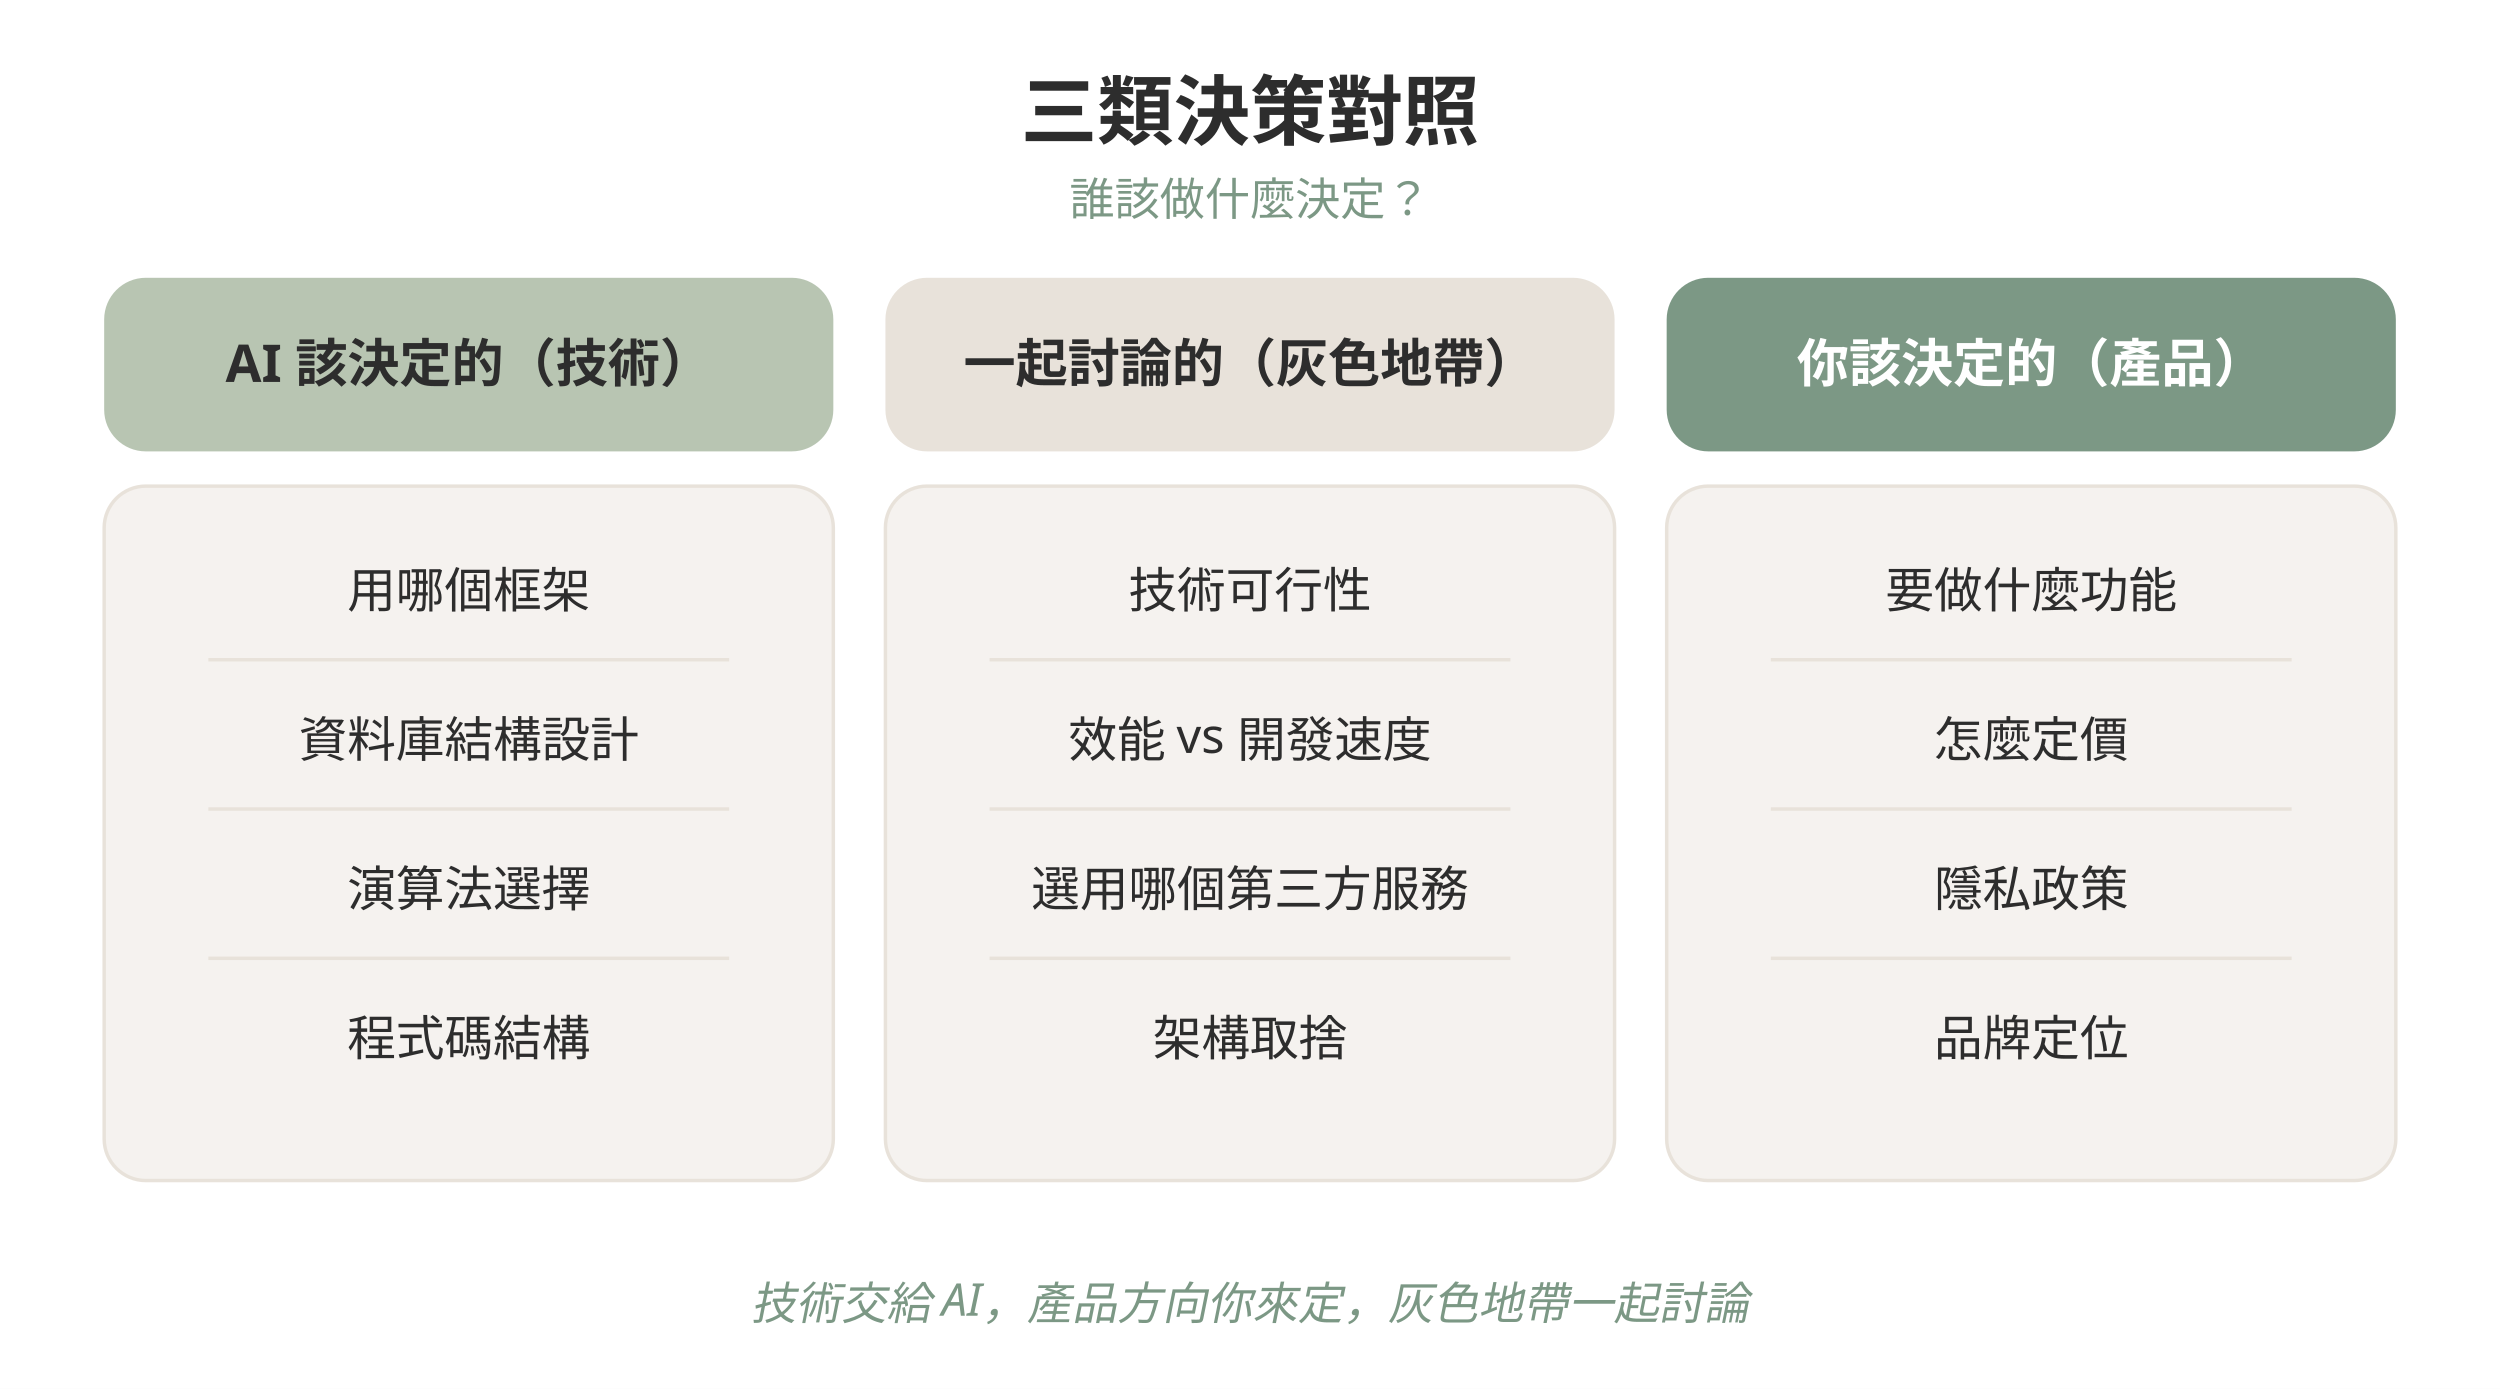
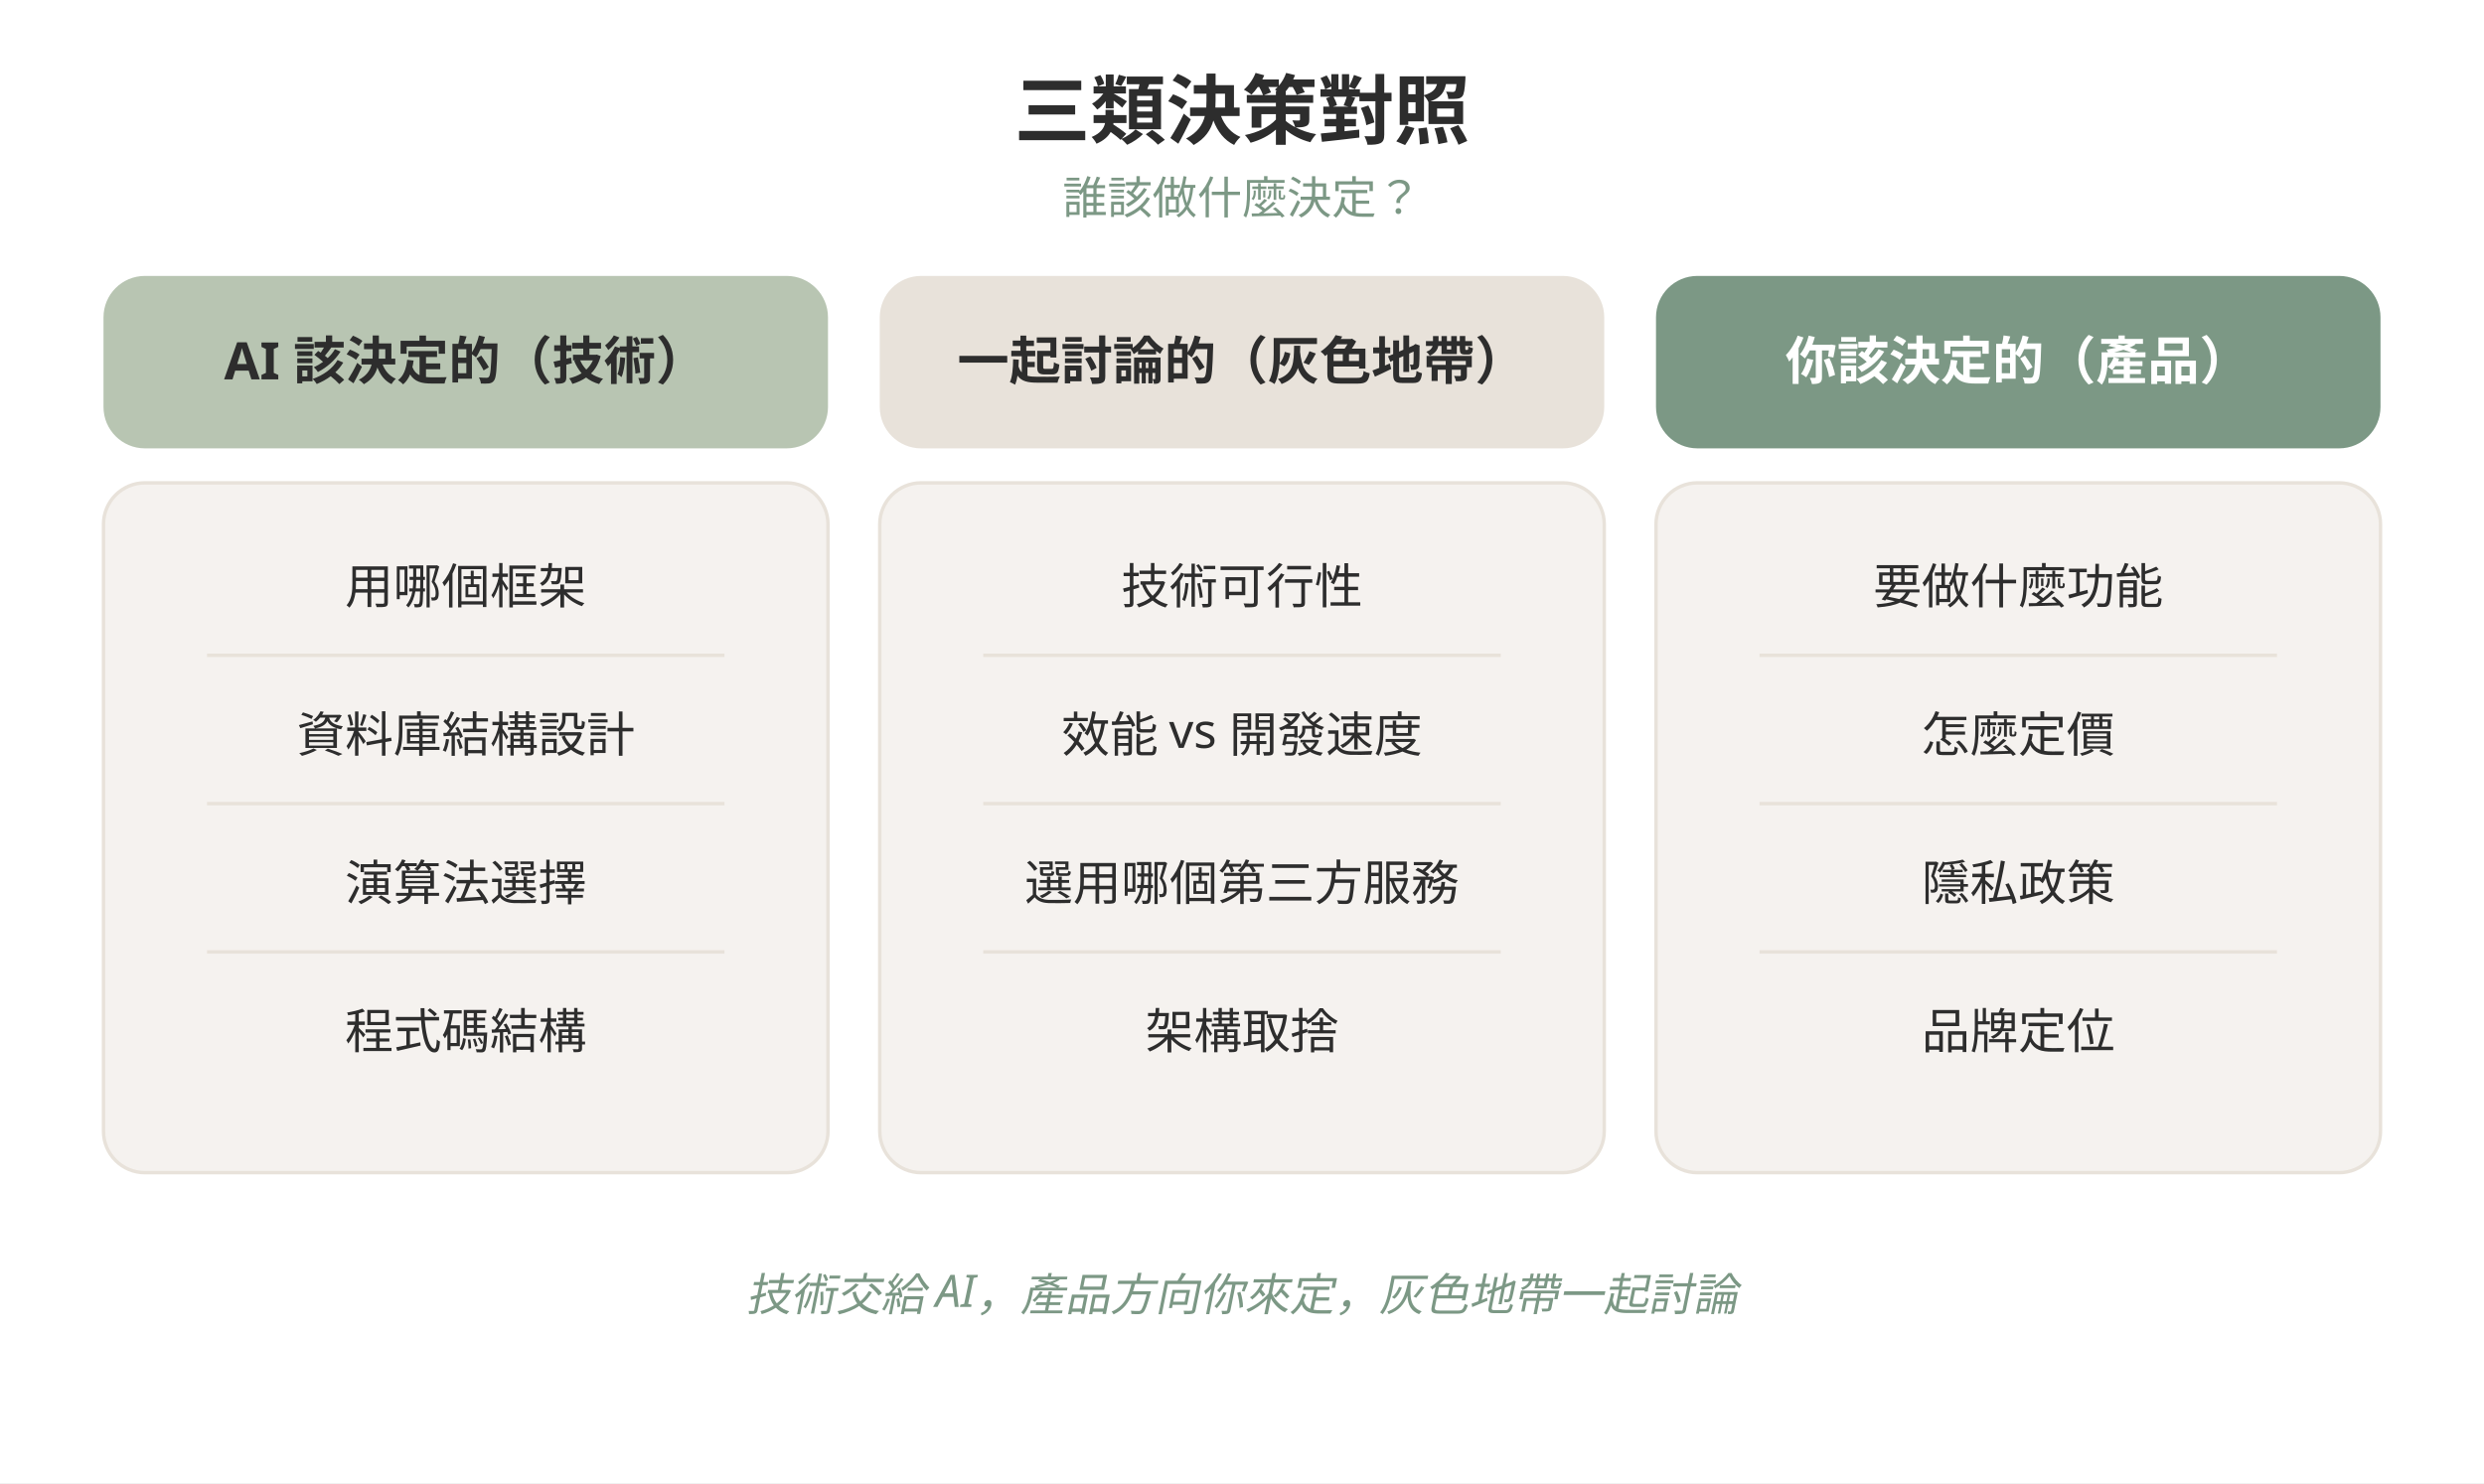
- <svg xmlns="http://www.w3.org/2000/svg" width="720" height="400" viewBox="0 0 720 400">
-   <rect width="720" height="400" fill="#FFFFFF" />
+ <svg xmlns="http://www.w3.org/2000/svg" width="720" height="430" viewBox="0 0 720 430">
+   <rect width="720" height="430" fill="#FFFFFF" />
  <text x="360" y="40" font-family="PingFang TC, Noto Sans TC, sans-serif" font-size="22" font-weight="bold" fill="#2D2D2D" text-anchor="middle">三類決策對照</text>
  <text x="360" y="62" font-family="PingFang TC, Noto Sans TC, sans-serif" font-size="13" fill="#7C9885" text-anchor="middle">誰該做什麼決定？</text>
  <rect x="30" y="80" width="210" height="50" rx="12" fill="#B8C5B2" />
  <text x="135" y="110" font-family="PingFang TC, Noto Sans TC, sans-serif" font-size="15" font-weight="bold" fill="#2D2D2D" text-anchor="middle">AI 該決定的（技術）</text>
  <rect x="30" y="140" width="210" height="200" rx="12" fill="#F5F2EF" stroke="#E8E2DA" stroke-width="1" />
  <text x="135" y="175" font-family="PingFang TC, Noto Sans TC, sans-serif" font-size="14" fill="#2D2D2D" text-anchor="middle">用哪個框架</text>
  <line x1="60" y1="190" x2="210" y2="190" stroke="#E8E2DA" stroke-width="1" />
  <text x="135" y="218" font-family="PingFang TC, Noto Sans TC, sans-serif" font-size="14" fill="#2D2D2D" text-anchor="middle">資料庫結構設計</text>
  <line x1="60" y1="233" x2="210" y2="233" stroke="#E8E2DA" stroke-width="1" />
  <text x="135" y="261" font-family="PingFang TC, Noto Sans TC, sans-serif" font-size="14" fill="#2D2D2D" text-anchor="middle">演算法選擇</text>
  <line x1="60" y1="276" x2="210" y2="276" stroke="#E8E2DA" stroke-width="1" />
  <text x="135" y="304" font-family="PingFang TC, Noto Sans TC, sans-serif" font-size="14" fill="#2D2D2D" text-anchor="middle">程式碼結構</text>
  <rect x="255" y="80" width="210" height="50" rx="12" fill="#E8E2DA" />
  <text x="360" y="110" font-family="PingFang TC, Noto Sans TC, sans-serif" font-size="15" font-weight="bold" fill="#2D2D2D" text-anchor="middle">一起討論的（灰色地帶）</text>
  <rect x="255" y="140" width="210" height="200" rx="12" fill="#F5F2EF" stroke="#E8E2DA" stroke-width="1" />
  <text x="360" y="175" font-family="PingFang TC, Noto Sans TC, sans-serif" font-size="14" fill="#2D2D2D" text-anchor="middle">技術可行性</text>
  <line x1="285" y1="190" x2="435" y2="190" stroke="#E8E2DA" stroke-width="1" />
  <text x="360" y="218" font-family="PingFang TC, Noto Sans TC, sans-serif" font-size="14" fill="#2D2D2D" text-anchor="middle">效能 vs 開發速度</text>
  <line x1="285" y1="233" x2="435" y2="233" stroke="#E8E2DA" stroke-width="1" />
  <text x="360" y="261" font-family="PingFang TC, Noto Sans TC, sans-serif" font-size="14" fill="#2D2D2D" text-anchor="middle">選用哪個第三方服務</text>
  <line x1="285" y1="276" x2="435" y2="276" stroke="#E8E2DA" stroke-width="1" />
  <text x="360" y="304" font-family="PingFang TC, Noto Sans TC, sans-serif" font-size="14" fill="#2D2D2D" text-anchor="middle">架構取捨</text>
  <rect x="480" y="80" width="210" height="50" rx="12" fill="#7C9885" />
  <text x="585" y="110" font-family="PingFang TC, Noto Sans TC, sans-serif" font-size="15" font-weight="bold" fill="#FFFFFF" text-anchor="middle">你該決定的（產品）</text>
  <rect x="480" y="140" width="210" height="200" rx="12" fill="#F5F2EF" stroke="#E8E2DA" stroke-width="1" />
  <text x="585" y="175" font-family="PingFang TC, Noto Sans TC, sans-serif" font-size="14" fill="#2D2D2D" text-anchor="middle">要做什麼功能</text>
  <line x1="510" y1="190" x2="660" y2="190" stroke="#E8E2DA" stroke-width="1" />
  <text x="585" y="218" font-family="PingFang TC, Noto Sans TC, sans-serif" font-size="14" fill="#2D2D2D" text-anchor="middle">怎麼定價</text>
  <line x1="510" y1="233" x2="660" y2="233" stroke="#E8E2DA" stroke-width="1" />
  <text x="585" y="261" font-family="PingFang TC, Noto Sans TC, sans-serif" font-size="14" fill="#2D2D2D" text-anchor="middle">隱私政策</text>
  <line x1="510" y1="276" x2="660" y2="276" stroke="#E8E2DA" stroke-width="1" />
  <text x="585" y="304" font-family="PingFang TC, Noto Sans TC, sans-serif" font-size="14" fill="#2D2D2D" text-anchor="middle">品牌定位</text>
  <text x="360" y="380" font-family="PingFang TC, Noto Sans TC, sans-serif" font-size="13" fill="#7C9885" text-anchor="middle" font-style="italic">技術交給 AI，產品方向你來定，灰色地帶一起討論</text>
</svg>
